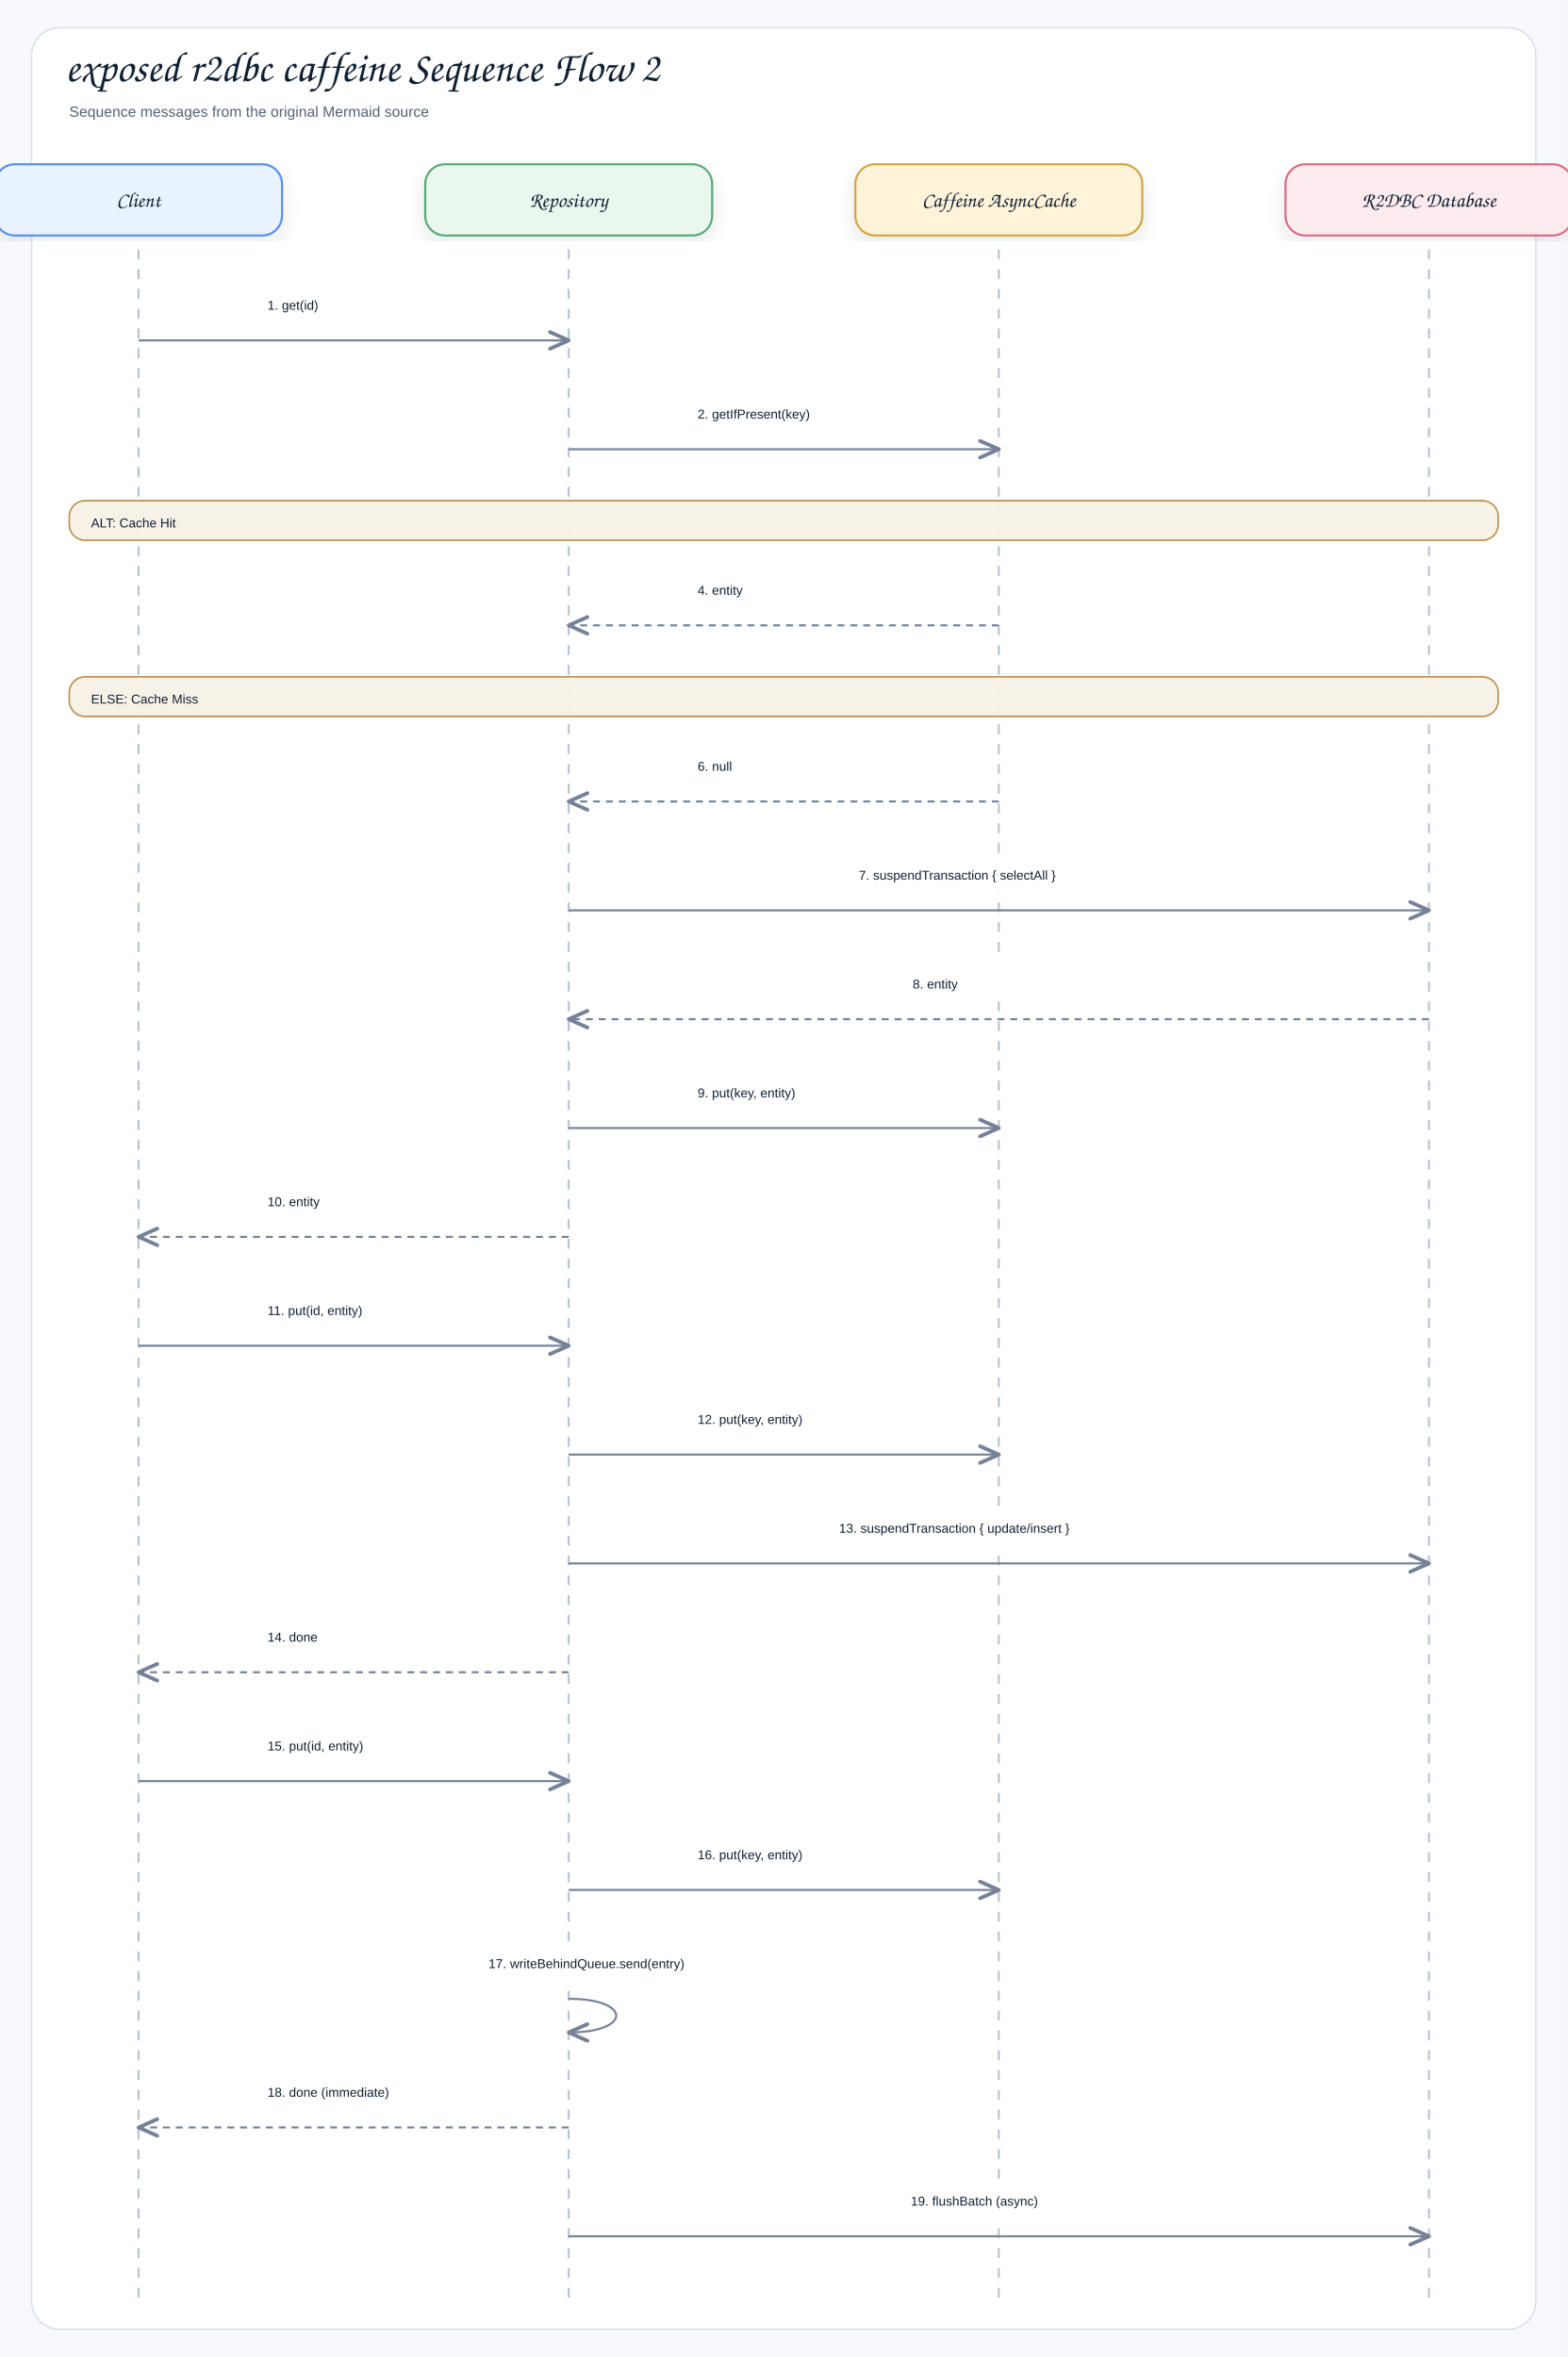
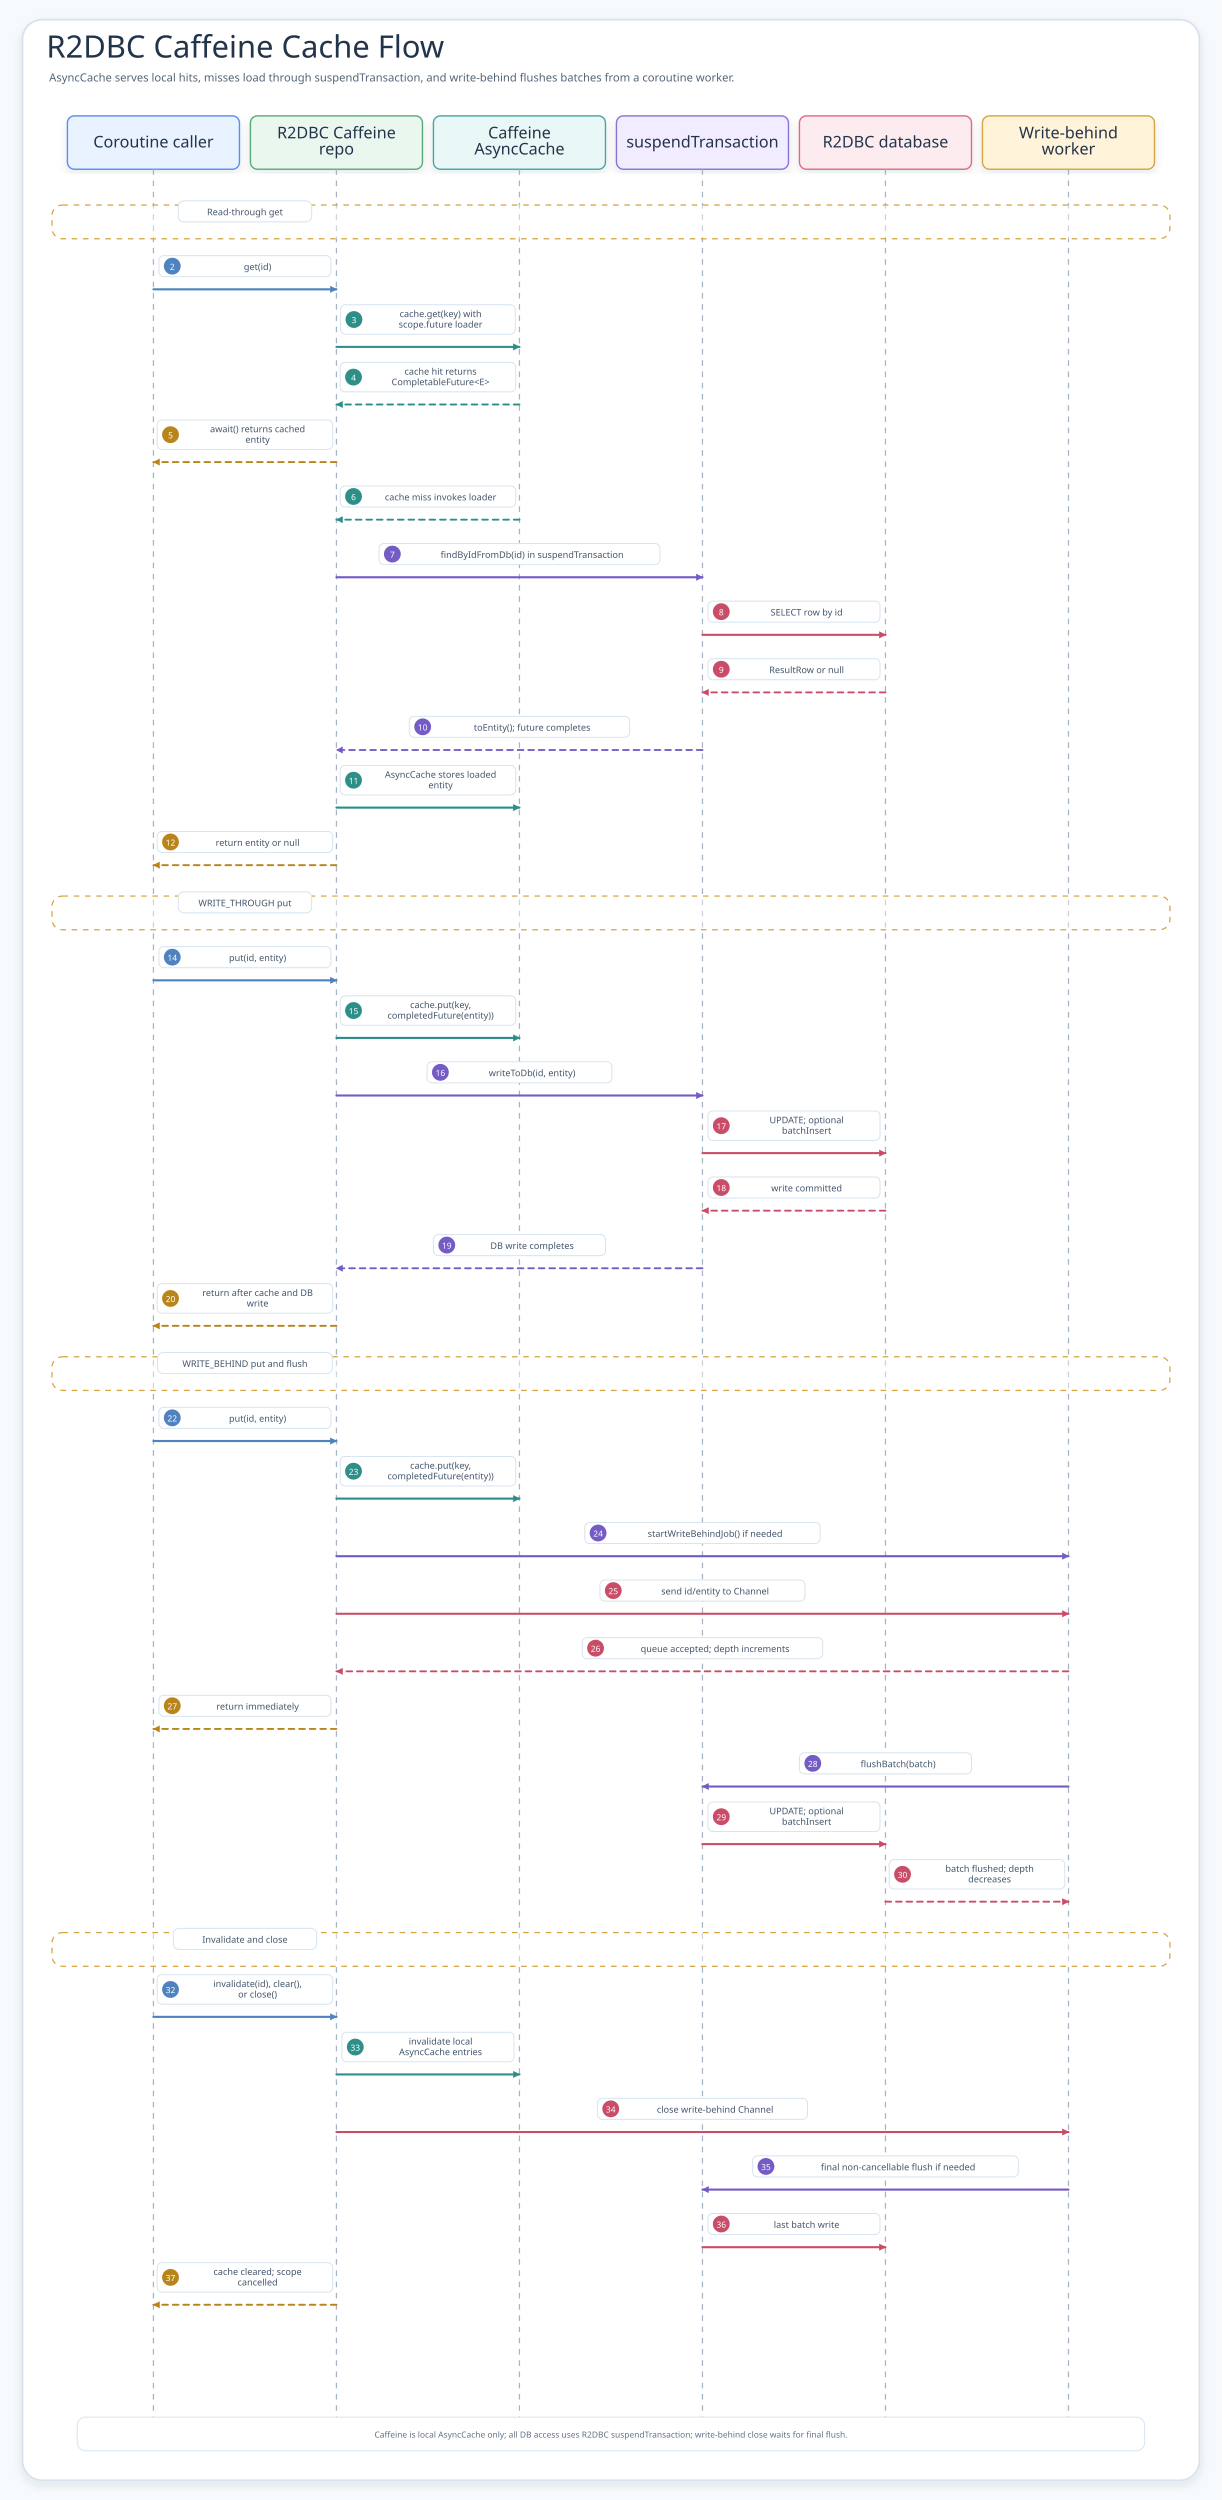
- <svg xmlns="http://www.w3.org/2000/svg" width="1584" height="2382" viewBox="0 0 1584 2382" role="img" aria-label="exposed r2dbc caffeine Sequence Flow 2">
+ <svg xmlns="http://www.w3.org/2000/svg" width="1740" height="3560" viewBox="0 0 1740 3560" role="img" aria-labelledby="title desc">
  <defs>
+     <marker id="seqArrow-call" viewBox="0 0 10 10" markerWidth="10" markerHeight="10" refX="9" refY="5" orient="auto" markerUnits="userSpaceOnUse">
+       <path d="M 0 0 L 10 5 L 0 10 Z" fill="#4F83BF" />
+     </marker>
+     <marker id="seqArrow-scoped" viewBox="0 0 10 10" markerWidth="10" markerHeight="10" refX="9" refY="5" orient="auto" markerUnits="userSpaceOnUse">
+       <path d="M 0 0 L 10 5 L 0 10 Z" fill="#755BC6" />
+     </marker>
+     <marker id="seqArrow-thread" viewBox="0 0 10 10" markerWidth="10" markerHeight="10" refX="9" refY="5" orient="auto" markerUnits="userSpaceOnUse">
+       <path d="M 0 0 L 10 5 L 0 10 Z" fill="#2E8F89" />
+     </marker>
+     <marker id="seqArrow-restore" viewBox="0 0 10 10" markerWidth="10" markerHeight="10" refX="9" refY="5" orient="auto" markerUnits="userSpaceOnUse">
+       <path d="M 0 0 L 10 5 L 0 10 Z" fill="#3E9868" />
+     </marker>
+     <marker id="seqArrow-fallback" viewBox="0 0 10 10" markerWidth="10" markerHeight="10" refX="9" refY="5" orient="auto" markerUnits="userSpaceOnUse">
+       <path d="M 0 0 L 10 5 L 0 10 Z" fill="#B9851B" />
+     </marker>
+     <marker id="seqArrow-audit" viewBox="0 0 10 10" markerWidth="10" markerHeight="10" refX="9" refY="5" orient="auto" markerUnits="userSpaceOnUse">
+       <path d="M 0 0 L 10 5 L 0 10 Z" fill="#C94D68" />
+     </marker>
+     <marker id="seqArrow-neutral" viewBox="0 0 10 10" markerWidth="10" markerHeight="10" refX="9" refY="5" orient="auto" markerUnits="userSpaceOnUse">
+       <path d="M 0 0 L 10 5 L 0 10 Z" fill="#758297" />
+     </marker>
    <filter id="shadow" x="-8%" y="-8%" width="116%" height="116%">
-       <feDropShadow dx="0" dy="8" stdDeviation="9" flood-color="#1f2937" flood-opacity="0.10" />
+       <feDropShadow dx="0" dy="6" stdDeviation="7" flood-color="#203040" flood-opacity="0.10" />
    </filter>
-     <marker id="openArrow" markerWidth="12" markerHeight="10" refX="10" refY="5" orient="auto" markerUnits="strokeWidth">
-       <path d="M 1 1 L 10 5 L 1 9" fill="none" stroke="#758297" stroke-width="1.8" stroke-linecap="round" stroke-linejoin="round" />
-     </marker>
-     <marker id="inherit" markerWidth="14" markerHeight="12" refX="12" refY="6" orient="auto" markerUnits="strokeWidth">
-       <path d="M 0 1 L 12 6 L 0 11 Z" fill="#ffffff" stroke="#758297" stroke-width="1.8" />
-     </marker>
    <style>
-     .canvas{fill:#f7f9fc}.frame{fill:#fff;stroke:#d8e0ea;stroke-width:1.5}
-     .title{font-family:"Architects Daughter","Comic Sans MS","Comic Sans",cursive;font-size:43px;font-weight:400;fill:#102033}
-     .subtitle{font-family:"Comic Sans MS","Comic Sans","Comic Neue",Arial,sans-serif;font-size:15px;font-weight:400;fill:#536273}
-     .label{font-family:"Architects Daughter","Comic Sans MS","Comic Sans",cursive;font-size:25px;font-weight:400;fill:#102033}
-     .smallLabel{font-family:"Architects Daughter","Comic Sans MS","Comic Sans",cursive;font-size:21px;font-weight:400;fill:#102033}
-     .mono{font-family:"Comic Sans MS","Comic Sans","Comic Neue",Arial,sans-serif;font-size:12px;font-weight:400;fill:#102033}
-     .small{font-family:"Comic Sans MS","Comic Sans","Comic Neue",Arial,sans-serif;font-size:12px;font-weight:400;fill:#536273}
-     .strong{font-family:"Comic Sans MS","Comic Sans","Comic Neue",Arial,sans-serif;font-size:13px;font-weight:400;fill:#102033}
-     .card{stroke-width:2.1;filter:url(#shadow)}.compartment{stroke-width:1.5;fill:none}
-     .line{stroke:#758297;stroke-width:2.1;fill:none;marker-end:url(#openArrow)}
-     .plainLine{stroke:#758297;stroke-width:2.1;fill:none}
-     .dashed{stroke:#758297;stroke-width:2.1;stroke-dasharray:7 6;fill:none;marker-end:url(#openArrow)}
-     .inheritLine{stroke:#758297;stroke-width:2.2;fill:none;marker-end:url(#inherit)}
-     .implLine{stroke:#758297;stroke-width:2.2;stroke-dasharray:8 7;fill:none;marker-end:url(#inherit)}
-   </style>
+       .canvas{fill:#F7FAFC}.frame{fill:#FFFFFF;stroke:#D7E2EC;stroke-width:2.6;filter:url(#shadow)}
+       .title{font-family:"Architects Daughter";font-size:44px;fill:#22344A;font-weight:400}.subtitle{font-family:"Comic Mono";font-size:16px;fill:#536476;font-weight:400}
+       .card{filter:url(#shadow);stroke-width:2}.cardTitle{font-family:"Architects Daughter";font-size:23px;fill:#22344A;font-weight:400}
+       .detail{font-family:"Comic Mono";font-size:13px;fill:#42556B;font-weight:400}.small{font-family:"Comic Mono";font-size:12px;fill:#627184;font-weight:400}
+       .seq{fill:none;stroke-width:3;stroke-linecap:round}.seqReturn{fill:none;stroke-width:2.7;stroke-linecap:round;stroke-dasharray:8 7}
+       .lifeline{stroke:#A7B4C3;stroke-width:1.8;stroke-dasharray:8 8}.labelPill{fill:#FFFFFF;stroke:#D6E3EF;stroke-width:1.4}
+       .branchBox{fill:#FFFFFF;fill-opacity:.42;stroke:#D6A441;stroke-width:1.8;stroke-dasharray:8 8}.note{fill:#FFFFFF;stroke:#D6E3EF;stroke-width:1.4}
+     </style>
  </defs>
-   <rect class="canvas" width="1584" height="2382" />
-   <rect class="frame" x="32" y="28" width="1520" height="2326" rx="28" />
-   <text class="title" x="66" y="82">exposed r2dbc caffeine Sequence Flow 2</text>
-   <text class="subtitle" x="70" y="118">Sequence messages from the original Mermaid source</text>
-   <rect class="card" x="-5" y="166" width="290" height="72" rx="20" fill="#E8F3FF" stroke="#5B8DEF" />
-   <text class="smallLabel" x="140" y="209" text-anchor="middle">Client</text>
-   <line class="lifeline" x1="140" y1="252" x2="140" y2="2322" stroke="#b7c2d1" stroke-width="2" stroke-dasharray="10 10" />
-   <rect class="card" x="429.667" y="166" width="290" height="72" rx="20" fill="#EAF7EF" stroke="#58A978" />
-   <text class="smallLabel" x="574.667" y="209" text-anchor="middle">Repository</text>
-   <line class="lifeline" x1="574.667" y1="252" x2="574.667" y2="2322" stroke="#b7c2d1" stroke-width="2" stroke-dasharray="10 10" />
-   <rect class="card" x="864.333" y="166" width="290" height="72" rx="20" fill="#FFF3D9" stroke="#D6A441" />
-   <text class="smallLabel" x="1009.333" y="209" text-anchor="middle">Caffeine AsyncCache</text>
-   <line class="lifeline" x1="1009.333" y1="252" x2="1009.333" y2="2322" stroke="#b7c2d1" stroke-width="2" stroke-dasharray="10 10" />
-   <rect class="card" x="1299" y="166" width="290" height="72" rx="20" fill="#FDECEF" stroke="#DC6B82" />
-   <text class="smallLabel" x="1444" y="209" text-anchor="middle">R2DBC Database</text>
-   <line class="lifeline" x1="1444" y1="252" x2="1444" y2="2322" stroke="#b7c2d1" stroke-width="2" stroke-dasharray="10 10" />
-   <rect x="252.333" y="286" width="210" height="40" rx="12" fill="#ffffff" opacity="0.97" />
-   <text class="strong" x="270.333" y="313" text-anchor="start">1. get(id)</text>
-   <path class="line" d="M140 344 L574.667 344" />
-   <rect x="687" y="396" width="210" height="40" rx="12" fill="#ffffff" opacity="0.97" />
-   <text class="strong" x="705" y="423" text-anchor="start">2. getIfPresent(key)</text>
-   <path class="line" d="M574.667 454 L1009.333 454" />
-   <rect x="70" y="506" width="1444" height="40" rx="16" fill="#F7F1E7" stroke="#B88A44" stroke-width="1.6" opacity="0.96" />
-   <text class="strong" x="92" y="533" text-anchor="start">ALT: Cache Hit</text>
-   <rect x="687" y="574" width="210" height="40" rx="12" fill="#ffffff" opacity="0.97" />
-   <text class="strong" x="705" y="601" text-anchor="start">4. entity</text>
-   <path class="dashed" d="M1009.333 632 L574.667 632" />
-   <rect x="70" y="684" width="1444" height="40" rx="16" fill="#F7F1E7" stroke="#B88A44" stroke-width="1.6" opacity="0.96" />
-   <text class="strong" x="92" y="711" text-anchor="start">ELSE: Cache Miss</text>
-   <rect x="687" y="752" width="210" height="40" rx="12" fill="#ffffff" opacity="0.97" />
-   <text class="strong" x="705" y="779" text-anchor="start">6. null</text>
-   <path class="dashed" d="M1009.333 810 L574.667 810" />
-   <rect x="849.833" y="862" width="319" height="40" rx="12" fill="#ffffff" opacity="0.97" />
-   <text class="strong" x="867.833" y="889" text-anchor="start">7. suspendTransaction { selectAll }</text>
-   <path class="line" d="M574.667 920 L1444 920" />
-   <rect x="904.333" y="972" width="210" height="40" rx="12" fill="#ffffff" opacity="0.97" />
-   <text class="strong" x="922.333" y="999" text-anchor="start">8. entity</text>
-   <path class="dashed" d="M1444 1030 L574.667 1030" />
-   <rect x="687" y="1082" width="210" height="40" rx="12" fill="#ffffff" opacity="0.97" />
-   <text class="strong" x="705" y="1109" text-anchor="start">9. put(key, entity)</text>
-   <path class="line" d="M574.667 1140 L1009.333 1140" />
-   <rect x="252.333" y="1192" width="210" height="40" rx="12" fill="#ffffff" opacity="0.97" />
-   <text class="strong" x="270.333" y="1219" text-anchor="start">10. entity</text>
-   <path class="dashed" d="M574.667 1250 L140 1250" />
-   <rect x="252.333" y="1302" width="210" height="40" rx="12" fill="#ffffff" opacity="0.97" />
-   <text class="strong" x="270.333" y="1329" text-anchor="start">11. put(id, entity)</text>
-   <path class="line" d="M140 1360 L574.667 1360" />
-   <rect x="687" y="1412" width="210" height="40" rx="12" fill="#ffffff" opacity="0.97" />
-   <text class="strong" x="705" y="1439" text-anchor="start">12. put(key, entity)</text>
-   <path class="line" d="M574.667 1470 L1009.333 1470" />
-   <rect x="829.833" y="1522" width="359" height="40" rx="12" fill="#ffffff" opacity="0.97" />
-   <text class="strong" x="847.833" y="1549" text-anchor="start">13. suspendTransaction { update/insert }</text>
-   <path class="line" d="M574.667 1580 L1444 1580" />
-   <rect x="252.333" y="1632" width="210" height="40" rx="12" fill="#ffffff" opacity="0.97" />
-   <text class="strong" x="270.333" y="1659" text-anchor="start">14. done</text>
-   <path class="dashed" d="M574.667 1690 L140 1690" />
-   <rect x="252.333" y="1742" width="210" height="40" rx="12" fill="#ffffff" opacity="0.97" />
-   <text class="strong" x="270.333" y="1769" text-anchor="start">15. put(id, entity)</text>
-   <path class="line" d="M140 1800 L574.667 1800" />
-   <rect x="687" y="1852" width="210" height="40" rx="12" fill="#ffffff" opacity="0.97" />
-   <text class="strong" x="705" y="1879" text-anchor="start">16. put(key, entity)</text>
-   <path class="line" d="M574.667 1910 L1009.333 1910" />
-   <rect x="475.667" y="1962" width="294" height="40" rx="12" fill="#ffffff" opacity="0.97" />
-   <text class="strong" x="493.667" y="1989" text-anchor="start">17. writeBehindQueue.send(entry)</text>
-   <path class="line" d="M574.667 2020 C638.667 2020 638.667 2054 574.667 2054" />
-   <rect x="252.333" y="2092" width="210" height="40" rx="12" fill="#ffffff" opacity="0.97" />
-   <text class="strong" x="270.333" y="2119" text-anchor="start">18. done (immediate)</text>
-   <path class="dashed" d="M574.667 2150 L140 2150" />
-   <rect x="902.333" y="2202" width="214" height="40" rx="12" fill="#ffffff" opacity="0.97" />
-   <text class="strong" x="920.333" y="2229" text-anchor="start">19. flushBatch (async)</text>
-   <path class="line" d="M574.667 2260 L1444 2260" />
+   <rect class="canvas" width="1740" height="3560" />
+   <rect class="frame" x="32" y="28" width="1676" height="3504" rx="28" />
+   <text class="title" x="66" y="82">R2DBC Caffeine Cache Flow</text>
+   <text class="subtitle" x="70" y="116">AsyncCache serves local hits, misses load through suspendTransaction, and write-behind flushes batches from a coroutine worker.</text>
+   <g id="participant-caller">
+     <rect class="card" x="96" y="165" width="245" height="76" rx="10" fill="#E8F3FF" stroke="#5B8DEF" />
+     <text class="cardTitle" x="218.5" y="210" text-anchor="middle">Coroutine caller</text>
+     <line class="lifeline" x1="218.5" y1="241" x2="218.5" y2="3466" />
+   </g>
+   <g id="participant-repo">
+     <rect class="card" x="356.6" y="165" width="245" height="76" rx="10" fill="#EAF7EF" stroke="#58A978" />
+     <text class="cardTitle" x="479.1" y="197" text-anchor="middle">R2DBC Caffeine</text>
+     <text class="cardTitle" x="479.1" y="220" text-anchor="middle">repo</text>
+     <line class="lifeline" x1="479.1" y1="241" x2="479.1" y2="3466" />
+   </g>
+   <g id="participant-cache">
+     <rect class="card" x="617.2" y="165" width="245" height="76" rx="10" fill="#E9F7F6" stroke="#45A7A1" />
+     <text class="cardTitle" x="739.7" y="197" text-anchor="middle">Caffeine</text>
+     <text class="cardTitle" x="739.7" y="220" text-anchor="middle">AsyncCache</text>
+     <line class="lifeline" x1="739.7" y1="241" x2="739.7" y2="3466" />
+   </g>
+   <g id="participant-tx">
+     <rect class="card" x="877.8" y="165" width="245" height="76" rx="10" fill="#F1ECFF" stroke="#8A72D6" />
+     <text class="cardTitle" x="1000.3" y="210" text-anchor="middle">suspendTransaction</text>
+     <line class="lifeline" x1="1000.3" y1="241" x2="1000.3" y2="3466" />
+   </g>
+   <g id="participant-database">
+     <rect class="card" x="1138.4" y="165" width="245" height="76" rx="10" fill="#FDECEF" stroke="#DC6B82" />
+     <text class="cardTitle" x="1260.9" y="210" text-anchor="middle">R2DBC database</text>
+     <line class="lifeline" x1="1260.9" y1="241" x2="1260.9" y2="3466" />
+   </g>
+   <g id="participant-worker">
+     <rect class="card" x="1399" y="165" width="245" height="76" rx="10" fill="#FFF3D9" stroke="#D6A441" />
+     <text class="cardTitle" x="1521.5" y="197" text-anchor="middle">Write-behind</text>
+     <text class="cardTitle" x="1521.5" y="220" text-anchor="middle">worker</text>
+     <line class="lifeline" x1="1521.5" y1="241" x2="1521.5" y2="3466" />
+   </g>
+   <g>
+     <rect class="branchBox" x="74" y="292" width="1592" height="48" rx="15" />
+     <rect class="labelPill" x="253.8" y="286" width="190" height="30" rx="8" />
+     <text class="detail" x="348.8" y="302" text-anchor="middle" dominant-baseline="middle">Read-through get</text>
+   </g>
+   <g id="m2">
+     <rect class="labelPill" x="226.3" y="364" width="245" height="30" rx="7" />
+     <circle cx="245.3" cy="379" r="12" fill="#4F83BF" />
+     <text class="detail" x="245.3" y="380" text-anchor="middle" dominant-baseline="middle" style="fill:#fff;font-size:12px">2</text>
+     <text class="detail" x="366.8" y="380" text-anchor="middle" dominant-baseline="middle">get(id)</text>
+     <path class="seq" d="M218.5 412 L479.1 412" stroke="#4F83BF" marker-end="url(#seqArrow-call)" />
+   </g>
+   <g id="m3">
+     <rect class="labelPill" x="485" y="434" width="248.8" height="42" rx="7" />
+     <circle cx="504" cy="455" r="12" fill="#2E8F89" />
+     <text class="detail" x="504" y="456" text-anchor="middle" dominant-baseline="middle" style="fill:#fff;font-size:12px">3</text>
+     <text class="detail" x="627.4" y="447" text-anchor="middle" dominant-baseline="middle">cache.get(key) with</text>
+     <text class="detail" x="627.4" y="462" text-anchor="middle" dominant-baseline="middle">scope.future loader</text>
+     <path class="seq" d="M479.1 494 L739.7 494" stroke="#2E8F89" marker-end="url(#seqArrow-thread)" />
+   </g>
+   <g id="m4">
+     <rect class="labelPill" x="484.4" y="516" width="250" height="42" rx="7" />
+     <circle cx="503.4" cy="537" r="12" fill="#2E8F89" />
+     <text class="detail" x="503.4" y="538" text-anchor="middle" dominant-baseline="middle" style="fill:#fff;font-size:12px">4</text>
+     <text class="detail" x="627.4" y="529" text-anchor="middle" dominant-baseline="middle">cache hit returns</text>
+     <text class="detail" x="627.4" y="544" text-anchor="middle" dominant-baseline="middle">CompletableFuture&lt;E&gt;</text>
+     <path class="seqReturn" d="M739.7 576 L479.1 576" stroke="#2E8F89" marker-end="url(#seqArrow-thread)" />
+   </g>
+   <g id="m5">
+     <rect class="labelPill" x="223.8" y="598" width="250" height="42" rx="7" />
+     <circle cx="242.8" cy="619" r="12" fill="#B9851B" />
+     <text class="detail" x="242.8" y="620" text-anchor="middle" dominant-baseline="middle" style="fill:#fff;font-size:12px">5</text>
+     <text class="detail" x="366.8" y="611" text-anchor="middle" dominant-baseline="middle">await() returns cached</text>
+     <text class="detail" x="366.8" y="626" text-anchor="middle" dominant-baseline="middle">entity</text>
+     <path class="seqReturn" d="M479.1 658 L218.5 658" stroke="#B9851B" marker-end="url(#seqArrow-fallback)" />
+   </g>
+   <g id="m6">
+     <rect class="labelPill" x="484.4" y="692" width="250" height="30" rx="7" />
+     <circle cx="503.4" cy="707" r="12" fill="#2E8F89" />
+     <text class="detail" x="503.4" y="708" text-anchor="middle" dominant-baseline="middle" style="fill:#fff;font-size:12px">6</text>
+     <text class="detail" x="627.4" y="708" text-anchor="middle" dominant-baseline="middle">cache miss invokes loader</text>
+     <path class="seqReturn" d="M739.7 740 L479.1 740" stroke="#2E8F89" marker-end="url(#seqArrow-thread)" />
+   </g>
+   <g id="m7">
+     <rect class="labelPill" x="539.7" y="774" width="400" height="30" rx="7" />
+     <circle cx="558.7" cy="789" r="12" fill="#755BC6" />
+     <text class="detail" x="558.7" y="790" text-anchor="middle" dominant-baseline="middle" style="fill:#fff;font-size:12px">7</text>
+     <text class="detail" x="757.7" y="790" text-anchor="middle" dominant-baseline="middle">findByIdFromDb(id) in suspendTransaction</text>
+     <path class="seq" d="M479.1 822 L1000.3 822" stroke="#755BC6" marker-end="url(#seqArrow-scoped)" />
+   </g>
+   <g id="m8">
+     <rect class="labelPill" x="1008.1" y="856" width="245" height="30" rx="7" />
+     <circle cx="1027.1" cy="871" r="12" fill="#C94D68" />
+     <text class="detail" x="1027.1" y="872" text-anchor="middle" dominant-baseline="middle" style="fill:#fff;font-size:12px">8</text>
+     <text class="detail" x="1148.6" y="872" text-anchor="middle" dominant-baseline="middle">SELECT row by id</text>
+     <path class="seq" d="M1000.3 904 L1260.9 904" stroke="#C94D68" marker-end="url(#seqArrow-audit)" />
+   </g>
+   <g id="m9">
+     <rect class="labelPill" x="1008.1" y="938" width="245" height="30" rx="7" />
+     <circle cx="1027.1" cy="953" r="12" fill="#C94D68" />
+     <text class="detail" x="1027.1" y="954" text-anchor="middle" dominant-baseline="middle" style="fill:#fff;font-size:12px">9</text>
+     <text class="detail" x="1148.6" y="954" text-anchor="middle" dominant-baseline="middle">ResultRow or null</text>
+     <path class="seqReturn" d="M1260.9 986 L1000.3 986" stroke="#C94D68" marker-end="url(#seqArrow-audit)" />
+   </g>
+   <g id="m10">
+     <rect class="labelPill" x="582.9" y="1020" width="313.6" height="30" rx="7" />
+     <circle cx="601.9" cy="1035" r="12" fill="#755BC6" />
+     <text class="detail" x="601.9" y="1036" text-anchor="middle" dominant-baseline="middle" style="fill:#fff;font-size:12px">10</text>
+     <text class="detail" x="757.7" y="1036" text-anchor="middle" dominant-baseline="middle">toEntity(); future completes</text>
+     <path class="seqReturn" d="M1000.3 1068 L479.1 1068" stroke="#755BC6" marker-end="url(#seqArrow-scoped)" />
+   </g>
+   <g id="m11">
+     <rect class="labelPill" x="484.4" y="1090" width="250" height="42" rx="7" />
+     <circle cx="503.4" cy="1111" r="12" fill="#2E8F89" />
+     <text class="detail" x="503.4" y="1112" text-anchor="middle" dominant-baseline="middle" style="fill:#fff;font-size:12px">11</text>
+     <text class="detail" x="627.4" y="1103" text-anchor="middle" dominant-baseline="middle">AsyncCache stores loaded</text>
+     <text class="detail" x="627.4" y="1118" text-anchor="middle" dominant-baseline="middle">entity</text>
+     <path class="seq" d="M479.1 1150 L739.7 1150" stroke="#2E8F89" marker-end="url(#seqArrow-thread)" />
+   </g>
+   <g id="m12">
+     <rect class="labelPill" x="223.8" y="1184" width="250" height="30" rx="7" />
+     <circle cx="242.8" cy="1199" r="12" fill="#B9851B" />
+     <text class="detail" x="242.8" y="1200" text-anchor="middle" dominant-baseline="middle" style="fill:#fff;font-size:12px">12</text>
+     <text class="detail" x="366.8" y="1200" text-anchor="middle" dominant-baseline="middle">return entity or null</text>
+     <path class="seqReturn" d="M479.1 1232 L218.5 1232" stroke="#B9851B" marker-end="url(#seqArrow-fallback)" />
+   </g>
+   <g>
+     <rect class="branchBox" x="74" y="1276" width="1592" height="48" rx="15" />
+     <rect class="labelPill" x="253.8" y="1270" width="190" height="30" rx="8" />
+     <text class="detail" x="348.8" y="1286" text-anchor="middle" dominant-baseline="middle">WRITE_THROUGH put</text>
+   </g>
+   <g id="m14">
+     <rect class="labelPill" x="226.3" y="1348" width="245" height="30" rx="7" />
+     <circle cx="245.3" cy="1363" r="12" fill="#4F83BF" />
+     <text class="detail" x="245.3" y="1364" text-anchor="middle" dominant-baseline="middle" style="fill:#fff;font-size:12px">14</text>
+     <text class="detail" x="366.8" y="1364" text-anchor="middle" dominant-baseline="middle">put(id, entity)</text>
+     <path class="seq" d="M218.5 1396 L479.1 1396" stroke="#4F83BF" marker-end="url(#seqArrow-call)" />
+   </g>
+   <g id="m15">
+     <rect class="labelPill" x="484.4" y="1418" width="250" height="42" rx="7" />
+     <circle cx="503.4" cy="1439" r="12" fill="#2E8F89" />
+     <text class="detail" x="503.4" y="1440" text-anchor="middle" dominant-baseline="middle" style="fill:#fff;font-size:12px">15</text>
+     <text class="detail" x="627.4" y="1431" text-anchor="middle" dominant-baseline="middle">cache.put(key,</text>
+     <text class="detail" x="627.4" y="1446" text-anchor="middle" dominant-baseline="middle">completedFuture(entity))</text>
+     <path class="seq" d="M479.1 1478 L739.7 1478" stroke="#2E8F89" marker-end="url(#seqArrow-thread)" />
+   </g>
+   <g id="m16">
+     <rect class="labelPill" x="608.1" y="1512" width="263.2" height="30" rx="7" />
+     <circle cx="627.1" cy="1527" r="12" fill="#755BC6" />
+     <text class="detail" x="627.1" y="1528" text-anchor="middle" dominant-baseline="middle" style="fill:#fff;font-size:12px">16</text>
+     <text class="detail" x="757.7" y="1528" text-anchor="middle" dominant-baseline="middle">writeToDb(id, entity)</text>
+     <path class="seq" d="M479.1 1560 L1000.3 1560" stroke="#755BC6" marker-end="url(#seqArrow-scoped)" />
+   </g>
+   <g id="m17">
+     <rect class="labelPill" x="1008.1" y="1582" width="245" height="42" rx="7" />
+     <circle cx="1027.1" cy="1603" r="12" fill="#C94D68" />
+     <text class="detail" x="1027.1" y="1604" text-anchor="middle" dominant-baseline="middle" style="fill:#fff;font-size:12px">17</text>
+     <text class="detail" x="1148.6" y="1595" text-anchor="middle" dominant-baseline="middle">UPDATE; optional</text>
+     <text class="detail" x="1148.6" y="1610" text-anchor="middle" dominant-baseline="middle">batchInsert</text>
+     <path class="seq" d="M1000.3 1642 L1260.9 1642" stroke="#C94D68" marker-end="url(#seqArrow-audit)" />
+   </g>
+   <g id="m18">
+     <rect class="labelPill" x="1008.1" y="1676" width="245" height="30" rx="7" />
+     <circle cx="1027.1" cy="1691" r="12" fill="#C94D68" />
+     <text class="detail" x="1027.1" y="1692" text-anchor="middle" dominant-baseline="middle" style="fill:#fff;font-size:12px">18</text>
+     <text class="detail" x="1148.6" y="1692" text-anchor="middle" dominant-baseline="middle">write committed</text>
+     <path class="seqReturn" d="M1260.9 1724 L1000.3 1724" stroke="#C94D68" marker-end="url(#seqArrow-audit)" />
+   </g>
+   <g id="m19">
+     <rect class="labelPill" x="617.2" y="1758" width="245" height="30" rx="7" />
+     <circle cx="636.2" cy="1773" r="12" fill="#755BC6" />
+     <text class="detail" x="636.2" y="1774" text-anchor="middle" dominant-baseline="middle" style="fill:#fff;font-size:12px">19</text>
+     <text class="detail" x="757.7" y="1774" text-anchor="middle" dominant-baseline="middle">DB write completes</text>
+     <path class="seqReturn" d="M1000.3 1806 L479.1 1806" stroke="#755BC6" marker-end="url(#seqArrow-scoped)" />
+   </g>
+   <g id="m20">
+     <rect class="labelPill" x="223.8" y="1828" width="250" height="42" rx="7" />
+     <circle cx="242.8" cy="1849" r="12" fill="#B9851B" />
+     <text class="detail" x="242.8" y="1850" text-anchor="middle" dominant-baseline="middle" style="fill:#fff;font-size:12px">20</text>
+     <text class="detail" x="366.8" y="1841" text-anchor="middle" dominant-baseline="middle">return after cache and DB</text>
+     <text class="detail" x="366.8" y="1856" text-anchor="middle" dominant-baseline="middle">write</text>
+     <path class="seqReturn" d="M479.1 1888 L218.5 1888" stroke="#B9851B" marker-end="url(#seqArrow-fallback)" />
+   </g>
+   <g>
+     <rect class="branchBox" x="74" y="1932" width="1592" height="48" rx="15" />
+     <rect class="labelPill" x="224.3" y="1926" width="249" height="30" rx="8" />
+     <text class="detail" x="348.8" y="1942" text-anchor="middle" dominant-baseline="middle">WRITE_BEHIND put and flush</text>
+   </g>
+   <g id="m22">
+     <rect class="labelPill" x="226.3" y="2004" width="245" height="30" rx="7" />
+     <circle cx="245.3" cy="2019" r="12" fill="#4F83BF" />
+     <text class="detail" x="245.3" y="2020" text-anchor="middle" dominant-baseline="middle" style="fill:#fff;font-size:12px">22</text>
+     <text class="detail" x="366.8" y="2020" text-anchor="middle" dominant-baseline="middle">put(id, entity)</text>
+     <path class="seq" d="M218.5 2052 L479.1 2052" stroke="#4F83BF" marker-end="url(#seqArrow-call)" />
+   </g>
+   <g id="m23">
+     <rect class="labelPill" x="484.4" y="2074" width="250" height="42" rx="7" />
+     <circle cx="503.4" cy="2095" r="12" fill="#2E8F89" />
+     <text class="detail" x="503.4" y="2096" text-anchor="middle" dominant-baseline="middle" style="fill:#fff;font-size:12px">23</text>
+     <text class="detail" x="627.4" y="2087" text-anchor="middle" dominant-baseline="middle">cache.put(key,</text>
+     <text class="detail" x="627.4" y="2102" text-anchor="middle" dominant-baseline="middle">completedFuture(entity))</text>
+     <path class="seq" d="M479.1 2134 L739.7 2134" stroke="#2E8F89" marker-end="url(#seqArrow-thread)" />
+   </g>
+   <g id="m24">
+     <rect class="labelPill" x="832.7" y="2168" width="335.2" height="30" rx="7" />
+     <circle cx="851.7" cy="2183" r="12" fill="#755BC6" />
+     <text class="detail" x="851.7" y="2184" text-anchor="middle" dominant-baseline="middle" style="fill:#fff;font-size:12px">24</text>
+     <text class="detail" x="1018.3" y="2184" text-anchor="middle" dominant-baseline="middle">startWriteBehindJob() if needed</text>
+     <path class="seq" d="M479.1 2216 L1521.5 2216" stroke="#755BC6" marker-end="url(#seqArrow-scoped)" />
+   </g>
+   <g id="m25">
+     <rect class="labelPill" x="854.3" y="2250" width="292" height="30" rx="7" />
+     <circle cx="873.3" cy="2265" r="12" fill="#C94D68" />
+     <text class="detail" x="873.3" y="2266" text-anchor="middle" dominant-baseline="middle" style="fill:#fff;font-size:12px">25</text>
+     <text class="detail" x="1018.3" y="2266" text-anchor="middle" dominant-baseline="middle">send id/entity to Channel</text>
+     <path class="seq" d="M479.1 2298 L1521.5 2298" stroke="#C94D68" marker-end="url(#seqArrow-audit)" />
+   </g>
+   <g id="m26">
+     <rect class="labelPill" x="829.1" y="2332" width="342.4" height="30" rx="7" />
+     <circle cx="848.1" cy="2347" r="12" fill="#C94D68" />
+     <text class="detail" x="848.1" y="2348" text-anchor="middle" dominant-baseline="middle" style="fill:#fff;font-size:12px">26</text>
+     <text class="detail" x="1018.3" y="2348" text-anchor="middle" dominant-baseline="middle">queue accepted; depth increments</text>
+     <path class="seqReturn" d="M1521.5 2380 L479.1 2380" stroke="#C94D68" marker-end="url(#seqArrow-audit)" />
+   </g>
+   <g id="m27">
+     <rect class="labelPill" x="226.3" y="2414" width="245" height="30" rx="7" />
+     <circle cx="245.3" cy="2429" r="12" fill="#B9851B" />
+     <text class="detail" x="245.3" y="2430" text-anchor="middle" dominant-baseline="middle" style="fill:#fff;font-size:12px">27</text>
+     <text class="detail" x="366.8" y="2430" text-anchor="middle" dominant-baseline="middle">return immediately</text>
+     <path class="seqReturn" d="M479.1 2462 L218.5 2462" stroke="#B9851B" marker-end="url(#seqArrow-fallback)" />
+   </g>
+   <g id="m28">
+     <rect class="labelPill" x="1138.4" y="2496" width="245" height="30" rx="7" />
+     <circle cx="1157.4" cy="2511" r="12" fill="#755BC6" />
+     <text class="detail" x="1157.4" y="2512" text-anchor="middle" dominant-baseline="middle" style="fill:#fff;font-size:12px">28</text>
+     <text class="detail" x="1278.9" y="2512" text-anchor="middle" dominant-baseline="middle">flushBatch(batch)</text>
+     <path class="seq" d="M1521.5 2544 L1000.3 2544" stroke="#755BC6" marker-end="url(#seqArrow-scoped)" />
+   </g>
+   <g id="m29">
+     <rect class="labelPill" x="1008.1" y="2566" width="245" height="42" rx="7" />
+     <circle cx="1027.1" cy="2587" r="12" fill="#C94D68" />
+     <text class="detail" x="1027.1" y="2588" text-anchor="middle" dominant-baseline="middle" style="fill:#fff;font-size:12px">29</text>
+     <text class="detail" x="1148.6" y="2579" text-anchor="middle" dominant-baseline="middle">UPDATE; optional</text>
+     <text class="detail" x="1148.6" y="2594" text-anchor="middle" dominant-baseline="middle">batchInsert</text>
+     <path class="seq" d="M1000.3 2626 L1260.9 2626" stroke="#C94D68" marker-end="url(#seqArrow-audit)" />
+   </g>
+   <g id="m30">
+     <rect class="labelPill" x="1266.2" y="2648" width="250" height="42" rx="7" />
+     <circle cx="1285.2" cy="2669" r="12" fill="#C94D68" />
+     <text class="detail" x="1285.2" y="2670" text-anchor="middle" dominant-baseline="middle" style="fill:#fff;font-size:12px">30</text>
+     <text class="detail" x="1409.2" y="2661" text-anchor="middle" dominant-baseline="middle">batch flushed; depth</text>
+     <text class="detail" x="1409.2" y="2676" text-anchor="middle" dominant-baseline="middle">decreases</text>
+     <path class="seqReturn" d="M1260.9 2708 L1521.5 2708" stroke="#C94D68" marker-end="url(#seqArrow-audit)" />
+   </g>
+   <g>
+     <rect class="branchBox" x="74" y="2752" width="1592" height="48" rx="15" />
+     <rect class="labelPill" x="246.8" y="2746" width="204" height="30" rx="8" />
+     <text class="detail" x="348.8" y="2762" text-anchor="middle" dominant-baseline="middle">Invalidate and close</text>
+   </g>
+   <g id="m32">
+     <rect class="labelPill" x="223.8" y="2812" width="250" height="42" rx="7" />
+     <circle cx="242.8" cy="2833" r="12" fill="#4F83BF" />
+     <text class="detail" x="242.8" y="2834" text-anchor="middle" dominant-baseline="middle" style="fill:#fff;font-size:12px">32</text>
+     <text class="detail" x="366.8" y="2825" text-anchor="middle" dominant-baseline="middle">invalidate(id), clear(),</text>
+     <text class="detail" x="366.8" y="2840" text-anchor="middle" dominant-baseline="middle">or close()</text>
+     <path class="seq" d="M218.5 2872 L479.1 2872" stroke="#4F83BF" marker-end="url(#seqArrow-call)" />
+   </g>
+   <g id="m33">
+     <rect class="labelPill" x="486.9" y="2894" width="245" height="42" rx="7" />
+     <circle cx="505.9" cy="2915" r="12" fill="#2E8F89" />
+     <text class="detail" x="505.9" y="2916" text-anchor="middle" dominant-baseline="middle" style="fill:#fff;font-size:12px">33</text>
+     <text class="detail" x="627.4" y="2907" text-anchor="middle" dominant-baseline="middle">invalidate local</text>
+     <text class="detail" x="627.4" y="2922" text-anchor="middle" dominant-baseline="middle">AsyncCache entries</text>
+     <path class="seq" d="M479.1 2954 L739.7 2954" stroke="#2E8F89" marker-end="url(#seqArrow-thread)" />
+   </g>
+   <g id="m34">
+     <rect class="labelPill" x="850.7" y="2988" width="299.2" height="30" rx="7" />
+     <circle cx="869.7" cy="3003" r="12" fill="#C94D68" />
+     <text class="detail" x="869.7" y="3004" text-anchor="middle" dominant-baseline="middle" style="fill:#fff;font-size:12px">34</text>
+     <text class="detail" x="1018.3" y="3004" text-anchor="middle" dominant-baseline="middle">close write-behind Channel</text>
+     <path class="seq" d="M479.1 3036 L1521.5 3036" stroke="#C94D68" marker-end="url(#seqArrow-audit)" />
+   </g>
+   <g id="m35">
+     <rect class="labelPill" x="1071.7" y="3070" width="378.4" height="30" rx="7" />
+     <circle cx="1090.7" cy="3085" r="12" fill="#755BC6" />
+     <text class="detail" x="1090.7" y="3086" text-anchor="middle" dominant-baseline="middle" style="fill:#fff;font-size:12px">35</text>
+     <text class="detail" x="1278.9" y="3086" text-anchor="middle" dominant-baseline="middle">final non-cancellable flush if needed</text>
+     <path class="seq" d="M1521.5 3118 L1000.3 3118" stroke="#755BC6" marker-end="url(#seqArrow-scoped)" />
+   </g>
+   <g id="m36">
+     <rect class="labelPill" x="1008.1" y="3152" width="245" height="30" rx="7" />
+     <circle cx="1027.1" cy="3167" r="12" fill="#C94D68" />
+     <text class="detail" x="1027.1" y="3168" text-anchor="middle" dominant-baseline="middle" style="fill:#fff;font-size:12px">36</text>
+     <text class="detail" x="1148.6" y="3168" text-anchor="middle" dominant-baseline="middle">last batch write</text>
+     <path class="seq" d="M1000.3 3200 L1260.9 3200" stroke="#C94D68" marker-end="url(#seqArrow-audit)" />
+   </g>
+   <g id="m37">
+     <rect class="labelPill" x="223.8" y="3222" width="250" height="42" rx="7" />
+     <circle cx="242.8" cy="3243" r="12" fill="#B9851B" />
+     <text class="detail" x="242.8" y="3244" text-anchor="middle" dominant-baseline="middle" style="fill:#fff;font-size:12px">37</text>
+     <text class="detail" x="366.8" y="3235" text-anchor="middle" dominant-baseline="middle">cache cleared; scope</text>
+     <text class="detail" x="366.8" y="3250" text-anchor="middle" dominant-baseline="middle">cancelled</text>
+     <path class="seqReturn" d="M479.1 3282 L218.5 3282" stroke="#B9851B" marker-end="url(#seqArrow-fallback)" />
+   </g>
+   <g>
+     <rect class="note" x="110" y="3442" width="1520" height="48" rx="12" />
+     <text class="small" x="870" y="3467" text-anchor="middle" dominant-baseline="middle">Caffeine is local AsyncCache only; all DB access uses R2DBC suspendTransaction; write-behind close waits for final flush.</text>
+   </g>
</svg>
